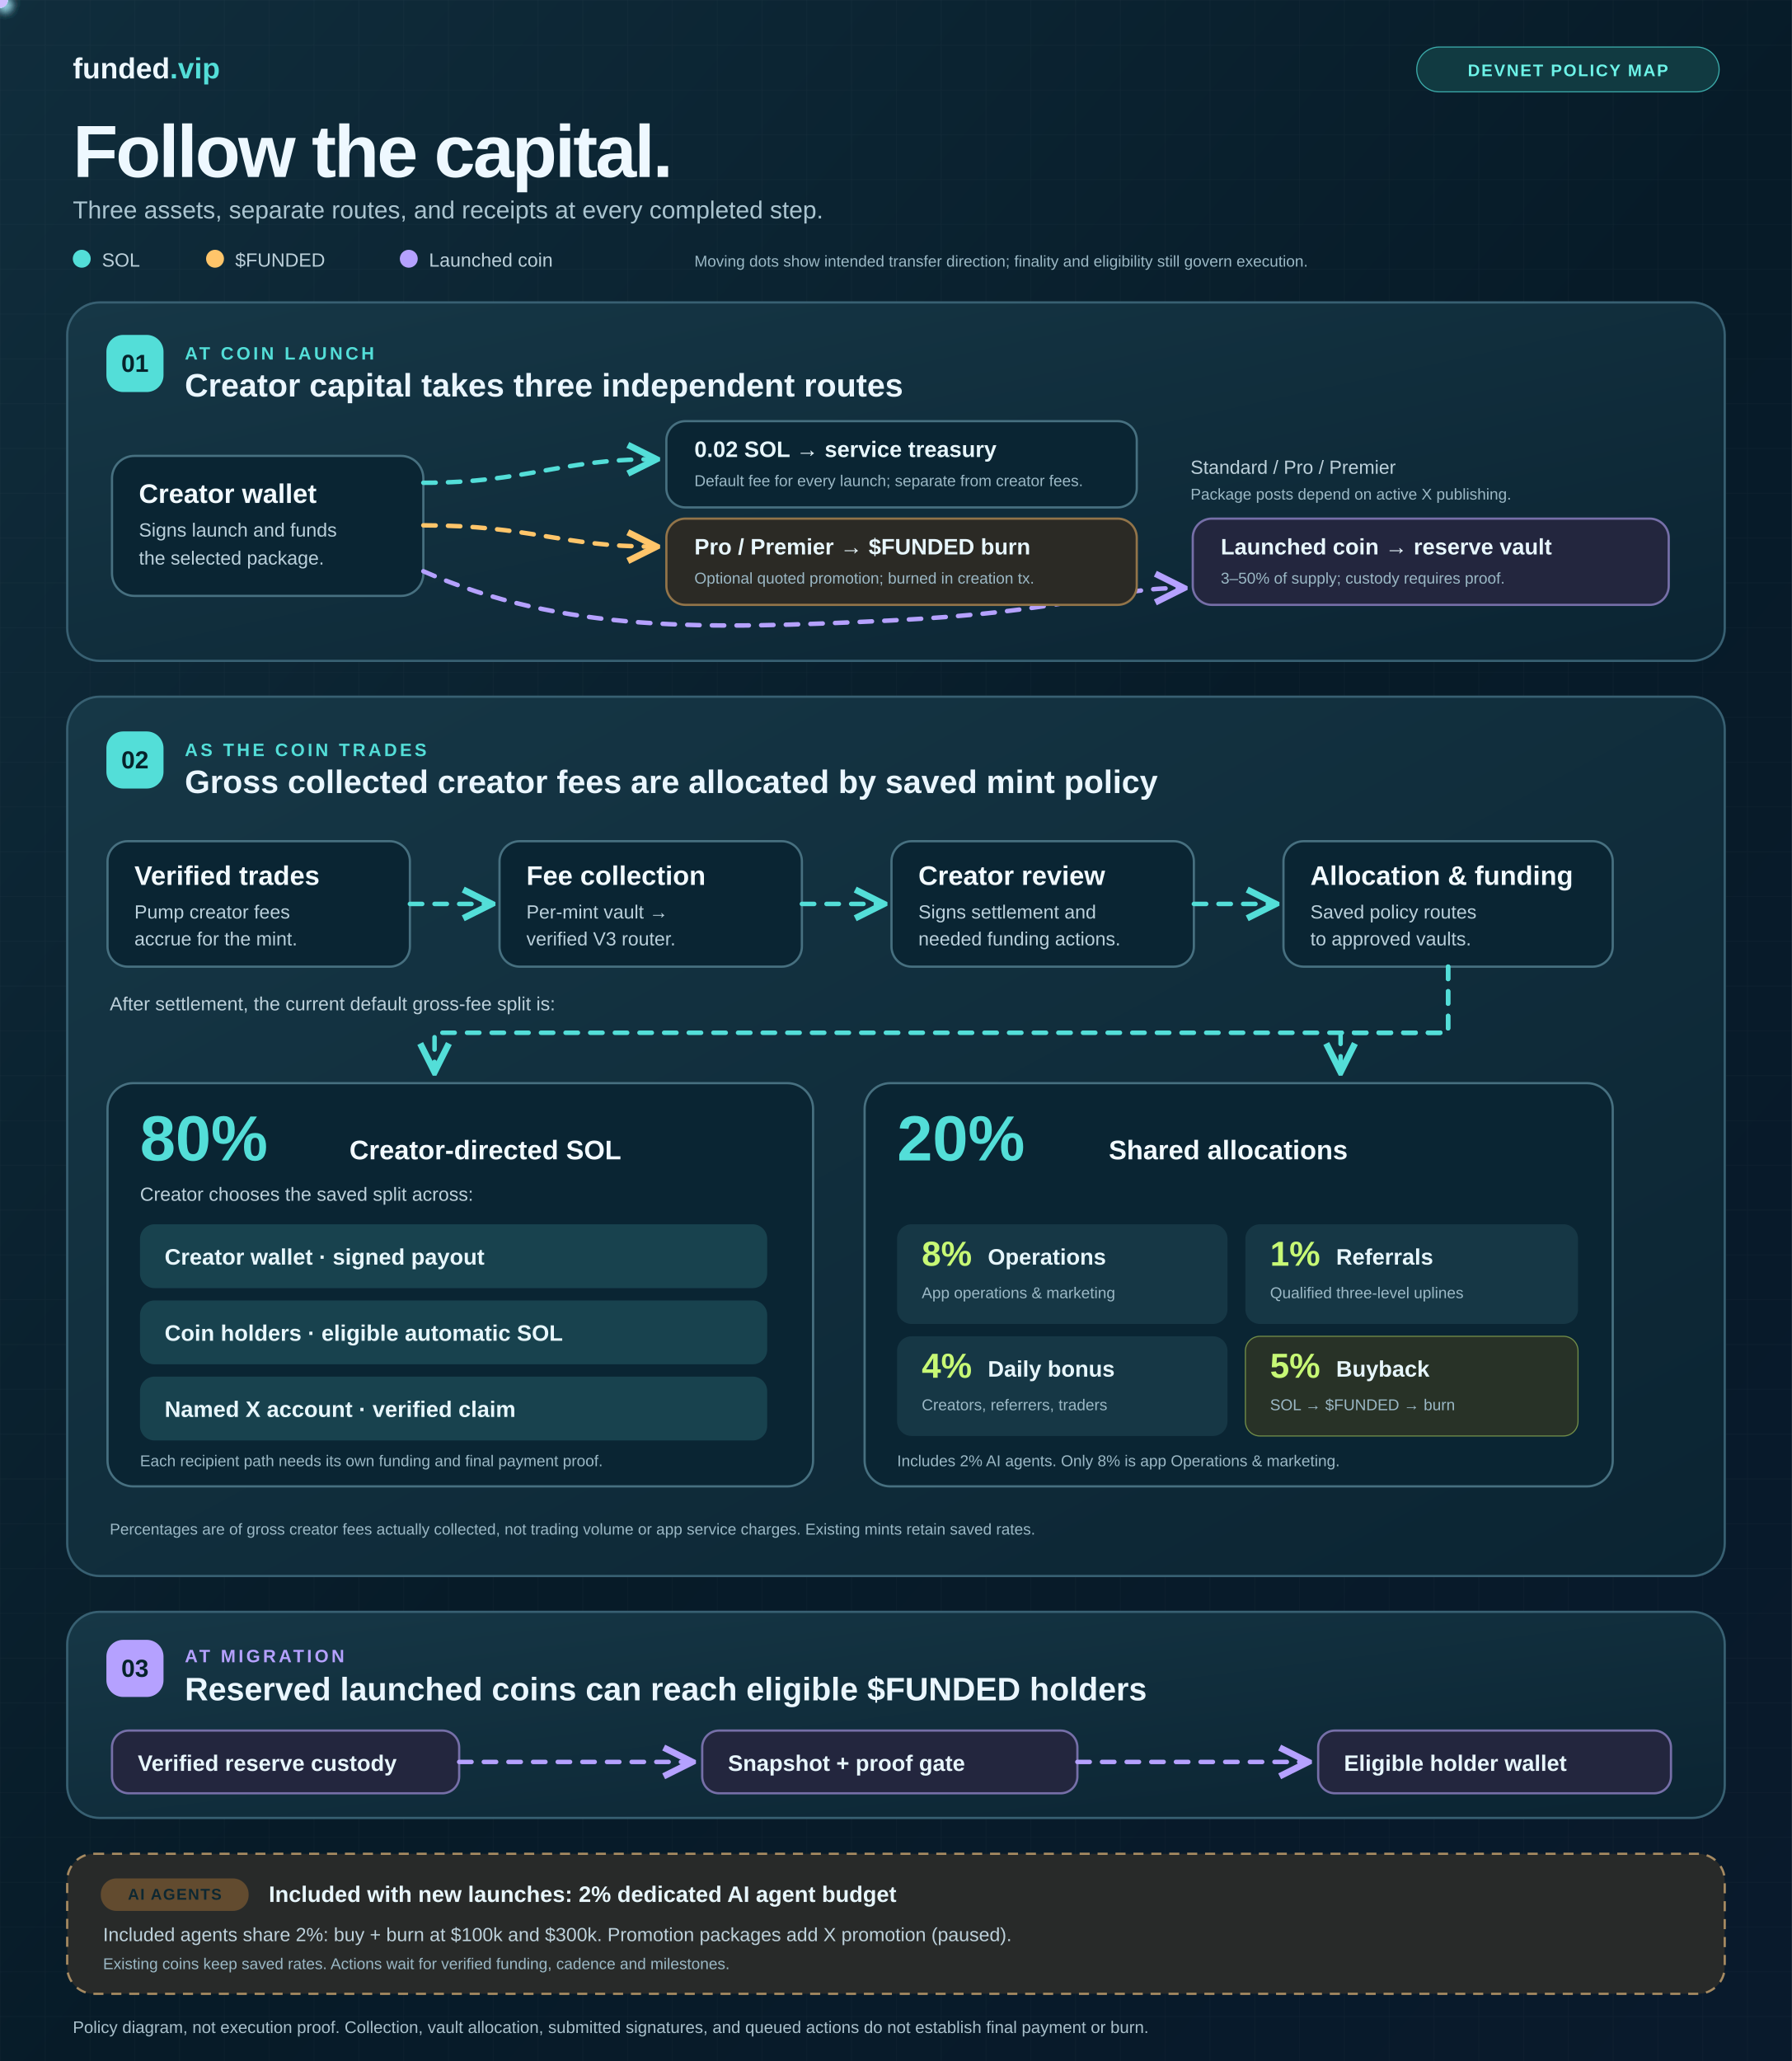
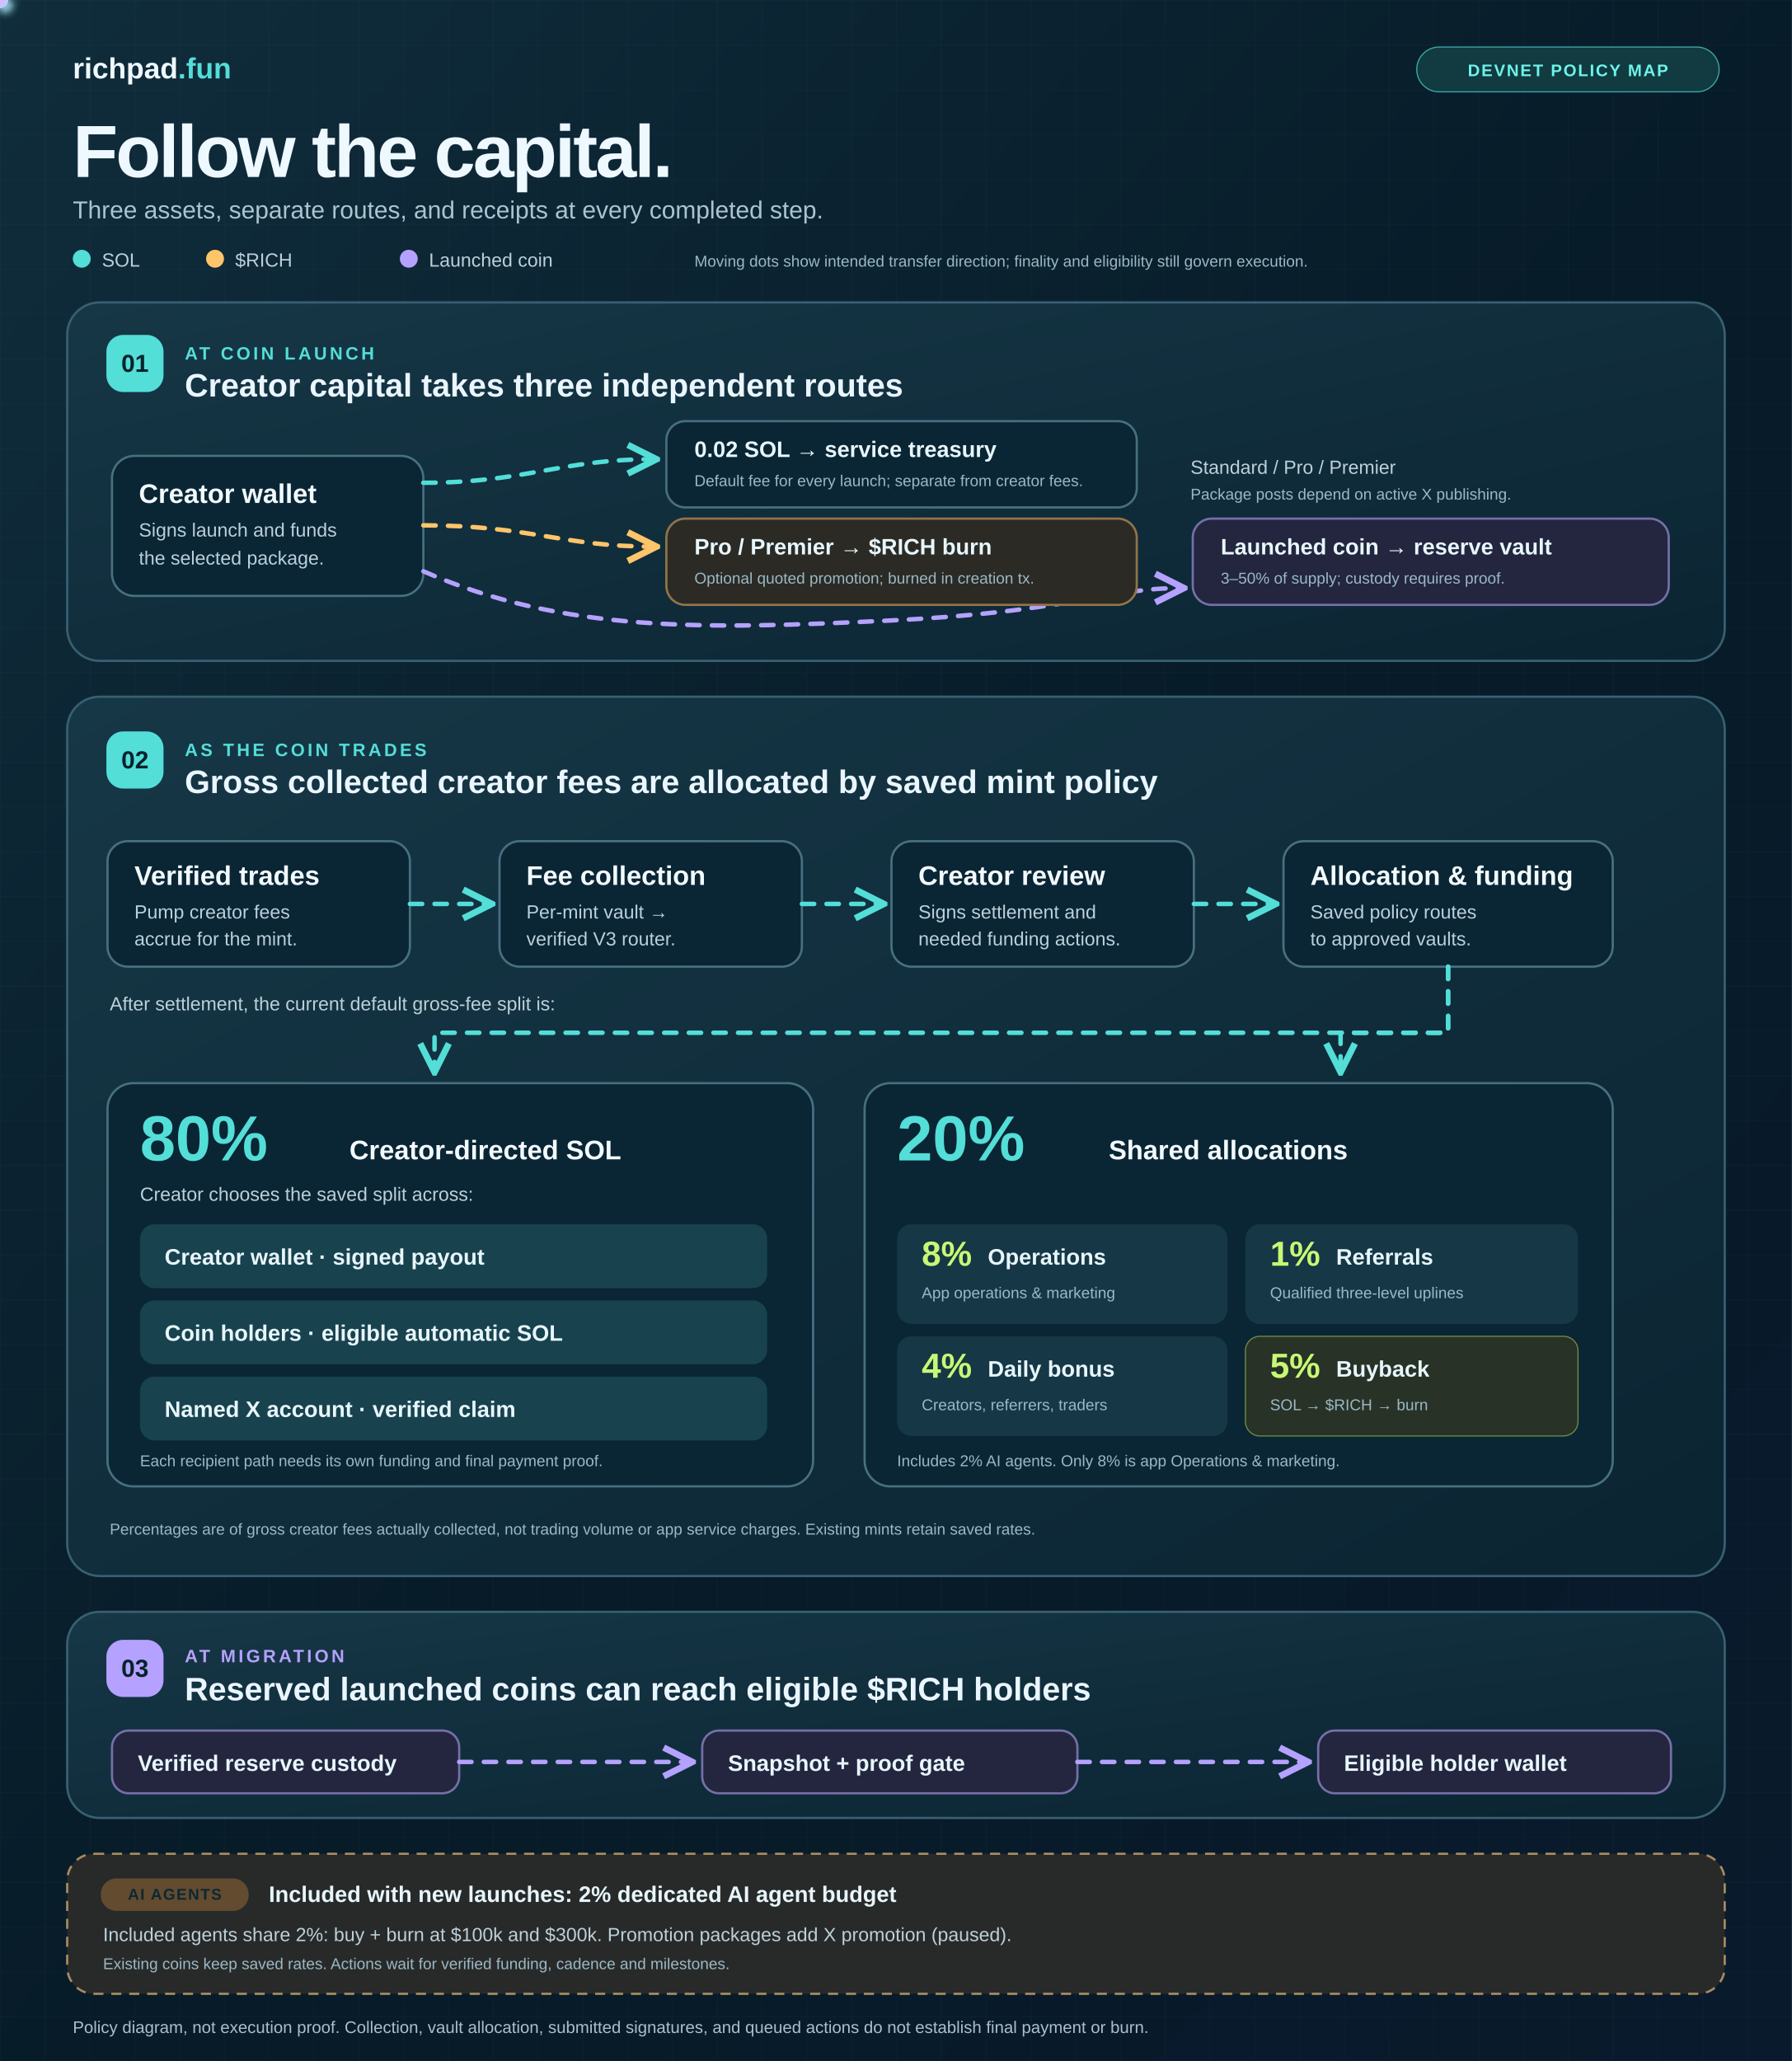
<svg xmlns="http://www.w3.org/2000/svg" width="1600" height="1840" viewBox="0 0 1600 1840" role="img" aria-labelledby="title description">
  <defs>
    <linearGradient id="background" x1="0" y1="0" x2="1" y2="1">
      <stop stop-color="#102d3c" />
      <stop offset="0.52" stop-color="#071b28" />
      <stop offset="1" stop-color="#091a2c" />
    </linearGradient>
    <linearGradient id="panel" x1="0" y1="0" x2="1" y2="1">
      <stop stop-color="#163746" />
      <stop offset="1" stop-color="#0b2432" />
    </linearGradient>
    <pattern id="grid" width="40" height="40" patternUnits="userSpaceOnUse">
      <path d="M 40 0 L 0 0 0 40" fill="none" stroke="#ffffff" stroke-opacity=".035" stroke-width="1" />
    </pattern>
    <filter id="glow" x="-100%" y="-100%" width="300%" height="300%">
      <feGaussianBlur stdDeviation="5" result="blur" />
      <feMerge>
        <feMergeNode in="blur" />
        <feMergeNode in="SourceGraphic" />
      </feMerge>
    </filter>
    <marker id="arrow-sol" viewBox="0 0 10 10" refX="8" refY="5" markerWidth="8" markerHeight="8" orient="auto">
      <path d="M1 1 L9 5 L1 9" fill="none" stroke="#53ded8" stroke-width="1.8" />
    </marker>
    <marker id="arrow-funded" viewBox="0 0 10 10" refX="8" refY="5" markerWidth="8" markerHeight="8" orient="auto">
      <path d="M1 1 L9 5 L1 9" fill="none" stroke="#ffc56a" stroke-width="1.8" />
    </marker>
    <marker id="arrow-coin" viewBox="0 0 10 10" refX="8" refY="5" markerWidth="8" markerHeight="8" orient="auto">
      <path d="M1 1 L9 5 L1 9" fill="none" stroke="#b5a1ff" stroke-width="1.8" />
    </marker>
  </defs>
  <style>
    text{font-family:Arial,Helvetica,sans-serif}.title{font-size:66px;letter-spacing:-2px;font-weight:900;fill:#eef8ff}.subtitle{font-size:22px;fill:#aac4d0}.brand{font-size:26px;font-weight:900;fill:#eef8ff}.brand-accent{fill:#53ded8}.section-label{font-size:16px;font-weight:900;letter-spacing:2.5px;fill:#53ded8}.section-title{font-size:29px;font-weight:800;fill:#eaf6ff}.small{font-size:17px;fill:#bcd0da}.tiny{font-size:14px;fill:#9bb8c5}.node-title{font-size:24px;font-weight:800;fill:#f2faff}.node-copy{font-size:17px;fill:#bad0db}.metric{font-size:57px;font-weight:900;fill:#53ded8}.metric-small{font-size:31px;font-weight:900;fill:#c7f875}.gold{fill:#ffc56a}.violet{fill:#b5a1ff}.sol-line{fill:none;stroke:#53ded8;stroke-width:4;stroke-linecap:round;stroke-linejoin:round;marker-end:url(#arrow-sol);stroke-dasharray:11 11;animation:flow 1.2s linear infinite}.funded-line{fill:none;stroke:#ffc56a;stroke-width:4;stroke-linecap:round;stroke-linejoin:round;marker-end:url(#arrow-funded);stroke-dasharray:11 11;animation:flow 1.2s linear infinite}.coin-line{fill:none;stroke:#b5a1ff;stroke-width:4;stroke-linecap:round;stroke-linejoin:round;marker-end:url(#arrow-coin);stroke-dasharray:11 11;animation:flow 1.2s linear infinite}.future-line{fill:none;stroke:#bd9a65;stroke-width:3;stroke-dasharray:7 9;marker-end:url(#arrow-funded);animation:flow 1.4s linear infinite}.sol-packet{fill:#7bfff5;filter:url(#glow)}.funded-packet{fill:#ffd487;filter:url(#glow)}.coin-packet{fill:#cfbfff;filter:url(#glow)}.panel{fill:url(#panel);stroke:#386072;stroke-width:2}.node{fill:#0a2533;stroke:#477080;stroke-width:2}.node-gold{fill:#2b2a25;stroke:#927449;stroke-width:2}.node-coin{fill:#23263e;stroke:#766fa8;stroke-width:2}.route-title{font-size:20px;font-weight:800;fill:#e7f6fc}.dash-card{fill:#282a29;stroke:#a68a61;stroke-width:2;stroke-dasharray:9 7}.badge{font-size:14px;font-weight:900;letter-spacing:1px;fill:#0d2731}.number{font-size:22px;font-weight:900;fill:#06232b}.note{font-size:15px;fill:#a9c0cb}@keyframes flow{to{stroke-dashoffset:-22}}@media(prefers-reduced-motion:reduce){.sol-line,.funded-line,.coin-line,.future-line{animation:none}.packet{display:none}}
  </style>
  <rect width="1600" height="1840" fill="url(#background)" />
  <rect width="1600" height="1840" fill="url(#grid)" />
-   <text x="65" y="70" class="brand">funded<tspan class="brand-accent">.vip</tspan>
+   <text x="65" y="70" class="brand">richpad<tspan class="brand-accent">.fun</tspan>
  </text>
  <rect x="1265" y="42" width="270" height="40" rx="20" fill="#113a41" stroke="#3baaa9" />
  <text x="1400" y="68" text-anchor="middle" font-size="15" font-weight="800" letter-spacing="1.3" fill="#6df3e8">DEVNET POLICY MAP</text>
  <text x="65" y="158" class="title">Follow the capital.</text>
  <text x="65" y="195" class="subtitle">Three assets, separate routes, and receipts at every completed step.</text>
  <g transform="translate(65 223)">
    <circle r="8" cx="8" cy="8" fill="#53ded8" />
    <text x="26" y="15" class="small">SOL</text>
    <circle r="8" cx="127" cy="8" fill="#ffc56a" />
-     <text x="145" y="15" class="small">$FUNDED</text>
+     <text x="145" y="15" class="small">$RICH</text>
    <circle r="8" cx="300" cy="8" fill="#b5a1ff" />
    <text x="318" y="15" class="small">Launched coin</text>
    <text x="555" y="15" class="tiny">Moving dots show intended transfer direction; finality and eligibility still govern execution.</text>
  </g>
  <rect class="panel" x="60" y="270" width="1480" height="320" rx="29" />
  <rect x="95" y="299" width="51" height="51" rx="15" fill="#53ded8" />
  <text x="120.5" y="332" text-anchor="middle" class="number">01</text>
  <text x="165" y="321" class="section-label">AT COIN LAUNCH</text>
  <text x="165" y="354" class="section-title">Creator capital takes three independent routes</text>
  <rect class="node" x="100" y="407" width="278" height="125" rx="20" />
  <text x="124" y="449" class="node-title">Creator wallet</text>
  <text x="124" y="479" class="node-copy">Signs launch and funds</text>
  <text x="124" y="504" class="node-copy">the selected package.</text>
  <path class="sol-line" d="M378 431 C470 431 500 410 583 410" />
  <path class="funded-line" d="M378 469 C473 469 502 488 583 488" />
  <path class="coin-line" d="M378 510 C503 565 630 562 794 554 S990 525 1054 525" />
  <circle class="packet sol-packet" r="7">
    <animateMotion dur="3s" repeatCount="indefinite" path="M378 431 C470 431 500 410 583 410" />
  </circle>
  <circle class="packet funded-packet" r="7">
    <animateMotion dur="3.5s" repeatCount="indefinite" path="M378 469 C473 469 502 488 583 488" />
  </circle>
  <circle class="packet coin-packet" r="7">
    <animateMotion dur="5s" repeatCount="indefinite" path="M378 510 C503 565 630 562 794 554 S990 525 1054 525" />
  </circle>
  <rect class="node" x="595" y="376" width="420" height="77" rx="17" />
  <text x="620" y="408" class="route-title">0.02 SOL → service treasury</text>
  <text x="620" y="434" class="tiny">Default fee for every launch; separate from creator fees.</text>
  <rect class="node-gold" x="595" y="463" width="420" height="77" rx="17" />
-   <text x="620" y="495" class="route-title">Pro / Premier → $FUNDED burn</text>
+   <text x="620" y="495" class="route-title">Pro / Premier → $RICH burn</text>
  <text x="620" y="521" class="tiny">Optional quoted promotion; burned in creation tx.</text>
  <rect class="node-coin" x="1065" y="463" width="425" height="77" rx="17" />
  <text x="1090" y="495" class="route-title">Launched coin → reserve vault</text>
  <text x="1090" y="521" class="tiny">3–50% of supply; custody requires proof.</text>
  <text x="1063" y="423" class="small">Standard / Pro / Premier</text>
  <text x="1063" y="446" class="tiny">Package posts depend on active X publishing.</text>
  <rect class="panel" x="60" y="622" width="1480" height="785" rx="29" />
  <rect x="95" y="653" width="51" height="51" rx="15" fill="#53ded8" />
  <text x="120.5" y="686" text-anchor="middle" class="number">02</text>
  <text x="165" y="675" class="section-label">AS THE COIN TRADES</text>
  <text x="165" y="708" class="section-title">Gross collected creator fees are allocated by saved mint policy</text>
  <rect class="node" x="96" y="751" width="270" height="112" rx="18" />
  <text x="120" y="790" class="node-title">Verified trades</text>
  <text x="120" y="820" class="node-copy">Pump creator fees</text>
  <text x="120" y="844" class="node-copy">accrue for the mint.</text>
  <rect class="node" x="446" y="751" width="270" height="112" rx="18" />
  <text x="470" y="790" class="node-title">Fee collection</text>
  <text x="470" y="820" class="node-copy">Per-mint vault →</text>
  <text x="470" y="844" class="node-copy">verified V3 router.</text>
  <rect class="node" x="796" y="751" width="270" height="112" rx="18" />
  <text x="820" y="790" class="node-title">Creator review</text>
  <text x="820" y="820" class="node-copy">Signs settlement and</text>
  <text x="820" y="844" class="node-copy">needed funding actions.</text>
  <rect class="node" x="1146" y="751" width="294" height="112" rx="18" />
  <text x="1170" y="790" class="node-title">Allocation &amp; funding</text>
  <text x="1170" y="820" class="node-copy">Saved policy routes</text>
  <text x="1170" y="844" class="node-copy">to approved vaults.</text>
  <path class="sol-line" d="M366 807 H436" />
  <path class="sol-line" d="M716 807 H786" />
  <path class="sol-line" d="M1066 807 H1136" />
  <circle class="packet sol-packet" r="7">
    <animateMotion dur="2s" repeatCount="indefinite" path="M366 807 H436" />
  </circle>
  <circle class="packet sol-packet" r="7">
    <animateMotion dur="2s" begin=".5s" repeatCount="indefinite" path="M716 807 H786" />
  </circle>
  <circle class="packet sol-packet" r="7">
    <animateMotion dur="2s" begin="1s" repeatCount="indefinite" path="M1066 807 H1136" />
  </circle>
  <text x="98" y="902" class="small">After settlement, the current default gross-fee split is:</text>
  <path class="sol-line" d="M1293 863 V922 H388 V954" />
  <path class="sol-line" d="M1293 863 V922 H1197 V954" />
  <circle class="packet sol-packet" r="7">
    <animateMotion dur="4.2s" repeatCount="indefinite" path="M1293 863 V922 H388 V954" />
  </circle>
  <circle class="packet sol-packet" r="7">
    <animateMotion dur="2.8s" begin="1s" repeatCount="indefinite" path="M1293 863 V922 H1197 V954" />
  </circle>
  <rect class="node" x="96" y="967" width="630" height="360" rx="23" />
  <text x="125" y="1036" class="metric">80%</text>
  <text x="312" y="1035" class="node-title">Creator-directed SOL</text>
  <text x="125" y="1072" class="small">Creator chooses the saved split across:</text>
  <rect x="125" y="1093" width="560" height="57" rx="13" fill="#18424e" />
  <text x="147" y="1129" class="route-title">Creator wallet · signed payout</text>
  <rect x="125" y="1161" width="560" height="57" rx="13" fill="#18424e" />
  <text x="147" y="1197" class="route-title">Coin holders · eligible automatic SOL</text>
  <rect x="125" y="1229" width="560" height="57" rx="13" fill="#18424e" />
  <text x="147" y="1265" class="route-title">Named X account · verified claim</text>
  <text x="125" y="1309" class="tiny">Each recipient path needs its own funding and final payment proof.</text>
  <rect class="node" x="772" y="967" width="668" height="360" rx="23" />
  <text x="801" y="1036" class="metric">20%</text>
  <text x="990" y="1035" class="node-title">Shared allocations</text>
  <rect x="801" y="1093" width="295" height="89" rx="13" fill="#163745" />
  <text x="823" y="1130" class="metric-small">8%</text>
  <text x="882" y="1129" class="route-title">Operations</text>
  <text x="823" y="1159" class="tiny">App operations &amp; marketing</text>
  <rect x="1112" y="1093" width="297" height="89" rx="13" fill="#163745" />
  <text x="1134" y="1130" class="metric-small">1%</text>
  <text x="1193" y="1129" class="route-title">Referrals</text>
  <text x="1134" y="1159" class="tiny">Qualified three-level uplines</text>
  <rect x="801" y="1193" width="295" height="89" rx="13" fill="#163745" />
  <text x="823" y="1230" class="metric-small">4%</text>
  <text x="882" y="1229" class="route-title">Daily bonus</text>
  <text x="823" y="1259" class="tiny">Creators, referrers, traders</text>
  <rect x="1112" y="1193" width="297" height="89" rx="13" fill="#283227" stroke="#718d48" />
  <text x="1134" y="1230" class="metric-small">5%</text>
  <text x="1193" y="1229" class="route-title">Buyback</text>
-   <text x="1134" y="1259" class="tiny">SOL → $FUNDED → burn</text>
+   <text x="1134" y="1259" class="tiny">SOL → $RICH → burn</text>
  <text x="801" y="1309" class="tiny">Includes 2% AI agents. Only 8% is app Operations &amp; marketing.</text>
  <text x="98" y="1370" class="tiny">Percentages are of gross creator fees actually collected, not trading volume or app service charges. Existing mints retain saved rates.</text>
  <rect class="panel" x="60" y="1439" width="1480" height="184" rx="29" />
  <rect x="95" y="1464" width="51" height="51" rx="15" fill="#b5a1ff" />
  <text x="120.5" y="1497" text-anchor="middle" class="number">03</text>
  <text x="165" y="1484" class="section-label violet">AT MIGRATION</text>
-   <text x="165" y="1518" class="section-title">Reserved launched coins can reach eligible $FUNDED holders</text>
+   <text x="165" y="1518" class="section-title">Reserved launched coins can reach eligible $RICH holders</text>
  <rect class="node-coin" x="100" y="1545" width="310" height="56" rx="15" />
  <text x="123" y="1581" class="route-title">Verified reserve custody</text>
  <rect class="node-coin" x="627" y="1545" width="335" height="56" rx="15" />
  <text x="650" y="1581" class="route-title">Snapshot + proof gate</text>
  <rect class="node-coin" x="1177" y="1545" width="315" height="56" rx="15" />
  <text x="1200" y="1581" class="route-title">Eligible holder wallet</text>
  <path class="coin-line" d="M410 1573 H615" />
  <path class="coin-line" d="M962 1573 H1165" />
  <circle class="packet coin-packet" r="7">
    <animateMotion dur="3s" repeatCount="indefinite" path="M410 1573 H615" />
  </circle>
  <circle class="packet coin-packet" r="7">
    <animateMotion dur="3s" begin="1s" repeatCount="indefinite" path="M962 1573 H1165" />
  </circle>
  <rect class="dash-card" x="60" y="1655" width="1480" height="125" rx="24" />
  <rect x="90" y="1677" width="132" height="29" rx="14" fill="#624b2f" />
  <text x="156" y="1696" text-anchor="middle" class="badge" fill="#ffe2ae">AI AGENTS</text>
  <text x="240" y="1698" class="route-title">Included with new launches: 2% dedicated AI agent budget</text>
  <text x="92" y="1733" class="small">Included agents share 2%: buy + burn at $100k and $300k. Promotion packages add X promotion (paused).</text>
  <text x="92" y="1758" class="tiny">Existing coins keep saved rates. Actions wait for verified funding, cadence and milestones.</text>
  <text x="65" y="1815" class="note">Policy diagram, not execution proof. Collection, vault allocation, submitted signatures, and queued actions do not establish final payment or burn.</text>
</svg>
